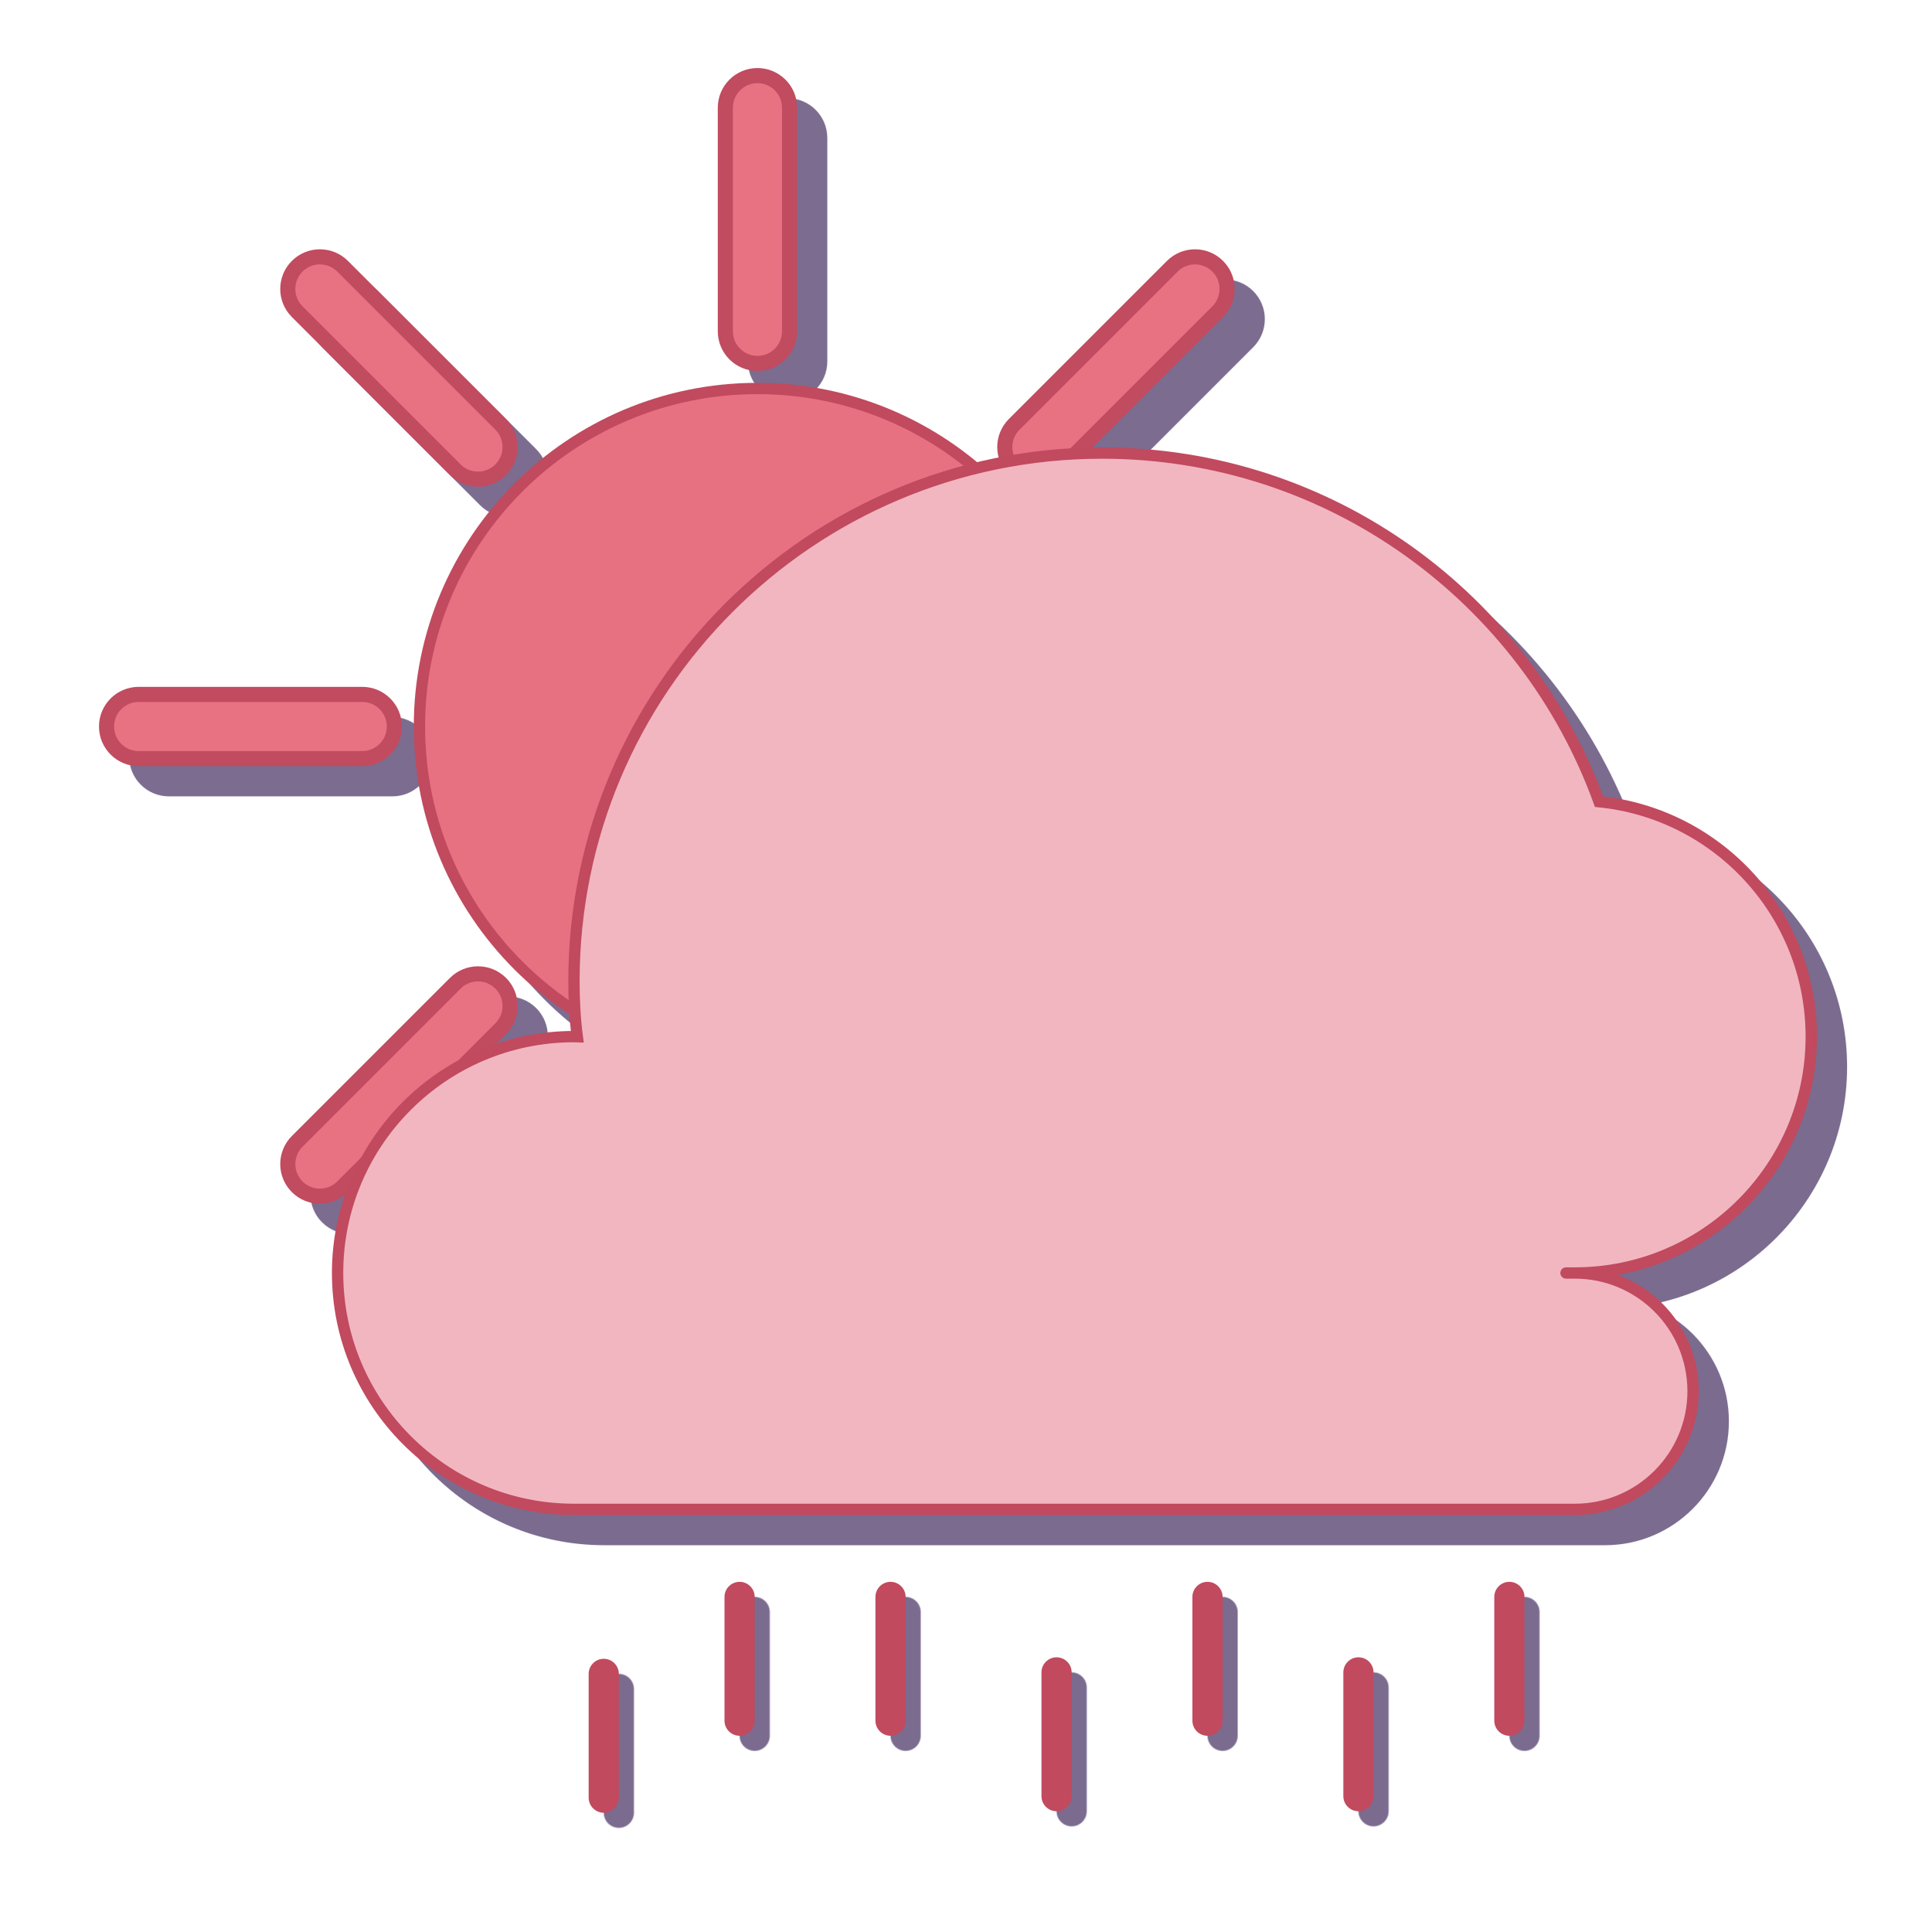
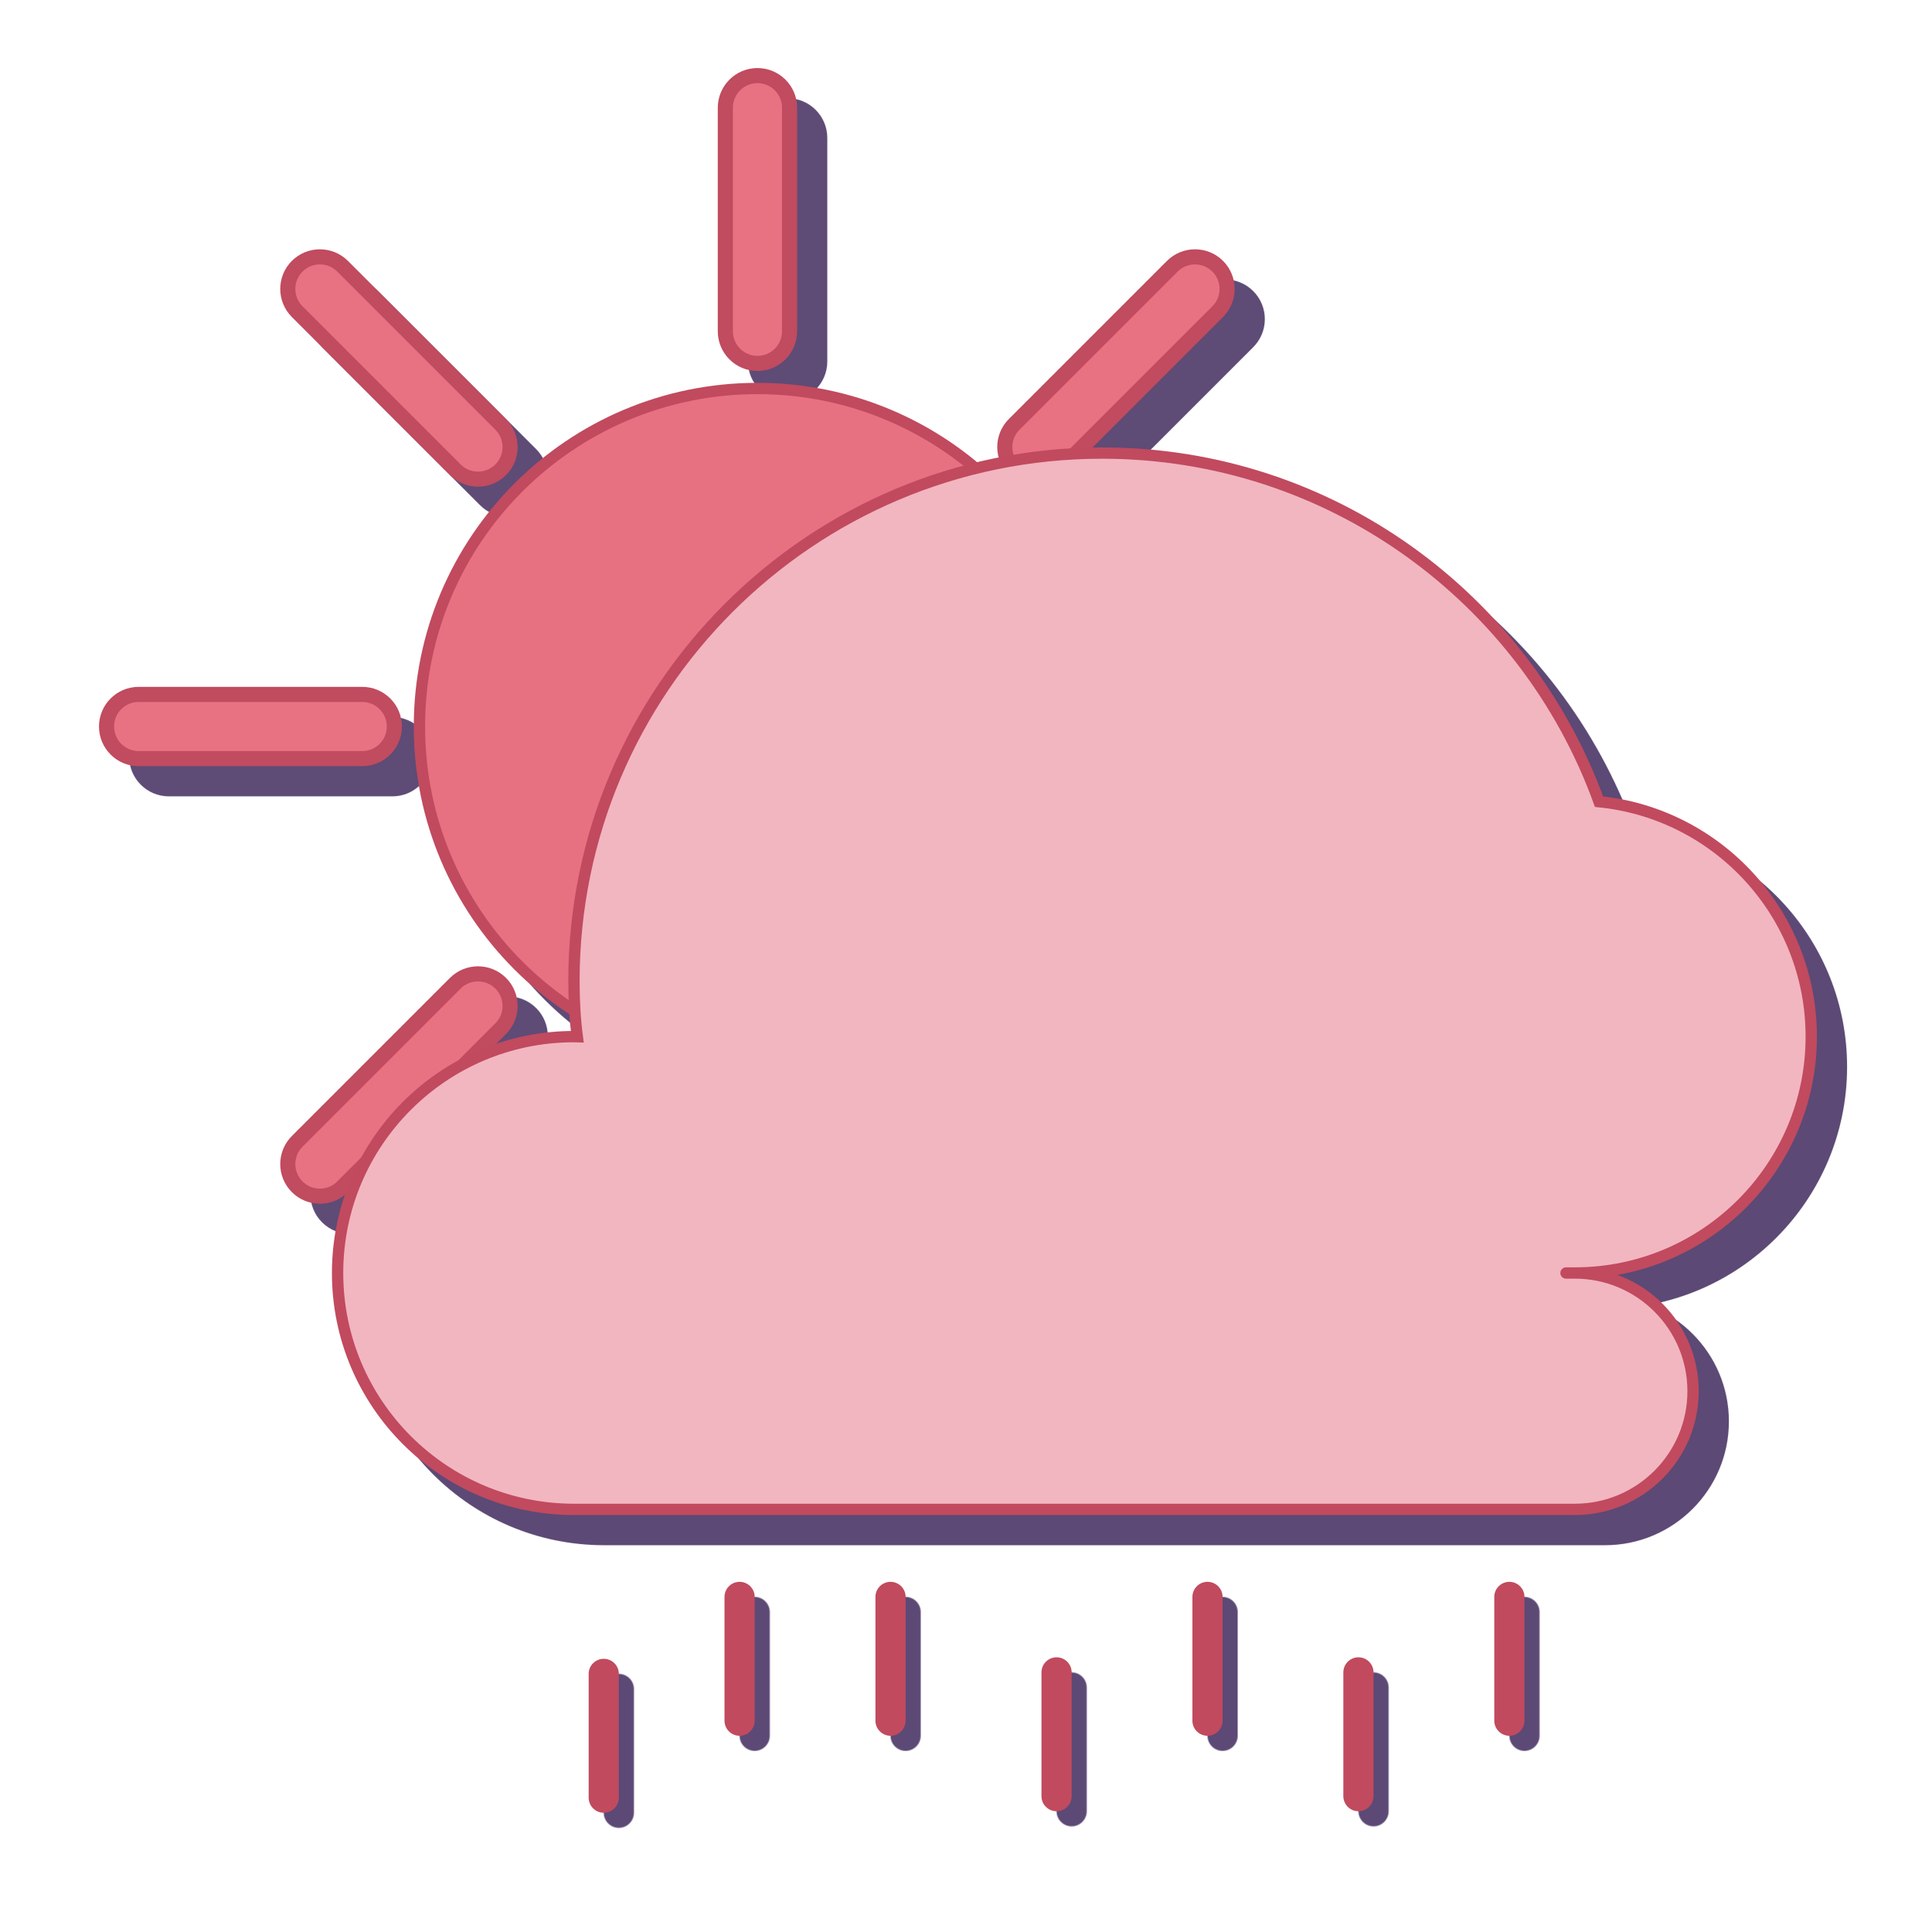
<svg xmlns="http://www.w3.org/2000/svg" style="isolation:isolate" viewBox="0 0 128 128" width="128pt" height="128pt">
  <defs>
-     <clipPath id="_clipPath_ZKhTaebEcNKbCHtat1c9jPOuJaUh706X">
+     <clipPath id="_clipPath_LDuWI4jdeisffY1DAFPiCVIUDPqXPepP">
      <rect width="128" height="128" />
    </clipPath>
  </defs>
-   <g clip-path="url(#_clipPath_ZKhTaebEcNKbCHtat1c9jPOuJaUh706X)">
-     <g style="opacity:0.99;" filter="url(#5XQk3jHVTqz35TQaXEkvVSMZjKbb4oVF)">
+   <g clip-path="url(#_clipPath_LDuWI4jdeisffY1DAFPiCVIUDPqXPepP)">
+     <g style="opacity:0.99;" filter="url(#nn5EnSfsd8hW5lBijx8ZTjMpik1Hfhhh)">
      <g>
        <path d="M 76.366 50.261 L 91.18 50.261 C 92.354 50.261 93.308 49.308 93.308 48.133 L 93.308 48.133 C 93.308 46.959 92.354 46.006 91.18 46.006 L 76.366 46.006 C 75.192 46.006 74.238 46.959 74.238 48.133 L 74.238 48.133 C 74.238 49.308 75.192 50.261 76.366 50.261 Z" style="stroke:none;fill:#F2B6C1;stroke-miterlimit:10;" />
        <path d="M 76.366 50.261 L 91.18 50.261 C 92.354 50.261 93.308 49.308 93.308 48.133 L 93.308 48.133 C 93.308 46.959 92.354 46.006 91.18 46.006 L 76.366 46.006 C 75.192 46.006 74.238 46.959 74.238 48.133 L 74.238 48.133 C 74.238 49.308 75.192 50.261 76.366 50.261 Z" style="fill:none;stroke:#E86F7F;stroke-width:1;stroke-linecap:square;stroke-miterlimit:2;" />
        <path d="M 9.186 50.261 L 24 50.261 C 25.174 50.261 26.127 49.308 26.127 48.133 L 26.127 48.133 C 26.127 46.959 25.174 46.006 24 46.006 L 9.186 46.006 C 8.011 46.006 7.058 46.959 7.058 48.133 L 7.058 48.133 C 7.058 49.308 8.011 50.261 9.186 50.261 Z" style="stroke:none;fill:#E87181;stroke-linecap:square;stroke-miterlimit:2;" />
        <path d="M 9.186 50.261 L 24 50.261 C 25.174 50.261 26.127 49.308 26.127 48.133 L 26.127 48.133 C 26.127 46.959 25.174 46.006 24 46.006 L 9.186 46.006 C 8.011 46.006 7.058 46.959 7.058 48.133 L 7.058 48.133 C 7.058 49.308 8.011 50.261 9.186 50.261 Z" style="fill:none;stroke:#C14A5E;stroke-width:1;stroke-linecap:square;stroke-miterlimit:2;" />
        <path d="M 52.311 89.131 L 52.311 74.317 C 52.311 73.142 51.357 72.189 50.183 72.189 L 50.183 72.189 C 49.009 72.189 48.055 73.142 48.055 74.317 L 48.055 89.131 C 48.055 90.305 49.009 91.258 50.183 91.258 L 50.183 91.258 C 51.357 91.258 52.311 90.305 52.311 89.131 Z" style="stroke:none;fill:#F2B6C1;stroke-linecap:square;stroke-miterlimit:2;" />
        <path d="M 52.311 89.131 L 52.311 74.317 C 52.311 73.142 51.357 72.189 50.183 72.189 L 50.183 72.189 C 49.009 72.189 48.055 73.142 48.055 74.317 L 48.055 89.131 C 48.055 90.305 49.009 91.258 50.183 91.258 L 50.183 91.258 C 51.357 91.258 52.311 90.305 52.311 89.131 Z" style="fill:none;stroke:#E86F7F;stroke-width:1;stroke-linecap:square;stroke-miterlimit:2;" />
        <path d="M 52.311 21.95 L 52.311 7.136 C 52.311 5.962 51.357 5.008 50.183 5.008 L 50.183 5.008 C 49.009 5.008 48.055 5.962 48.055 7.136 L 48.055 21.95 C 48.055 23.124 49.009 24.078 50.183 24.078 L 50.183 24.078 C 51.357 24.078 52.311 23.124 52.311 21.95 Z" style="stroke:none;fill:#E87181;stroke-linecap:square;stroke-miterlimit:2;" />
        <path d="M 52.311 21.95 L 52.311 7.136 C 52.311 5.962 51.357 5.008 50.183 5.008 L 50.183 5.008 C 49.009 5.008 48.055 5.962 48.055 7.136 L 48.055 21.95 C 48.055 23.124 49.009 24.078 50.183 24.078 L 50.183 24.078 C 51.357 24.078 52.311 23.124 52.311 21.95 Z" style="fill:none;stroke:#C14A5E;stroke-width:1;stroke-linecap:square;stroke-miterlimit:2;" />
      </g>
      <g>
        <path d="M 70.202 31.123 L 80.677 20.648 C 81.507 19.818 81.507 18.47 80.677 17.639 L 80.677 17.639 C 79.846 16.809 78.498 16.809 77.668 17.639 L 67.193 28.114 C 66.362 28.945 66.362 30.293 67.193 31.123 L 67.193 31.123 C 68.023 31.954 69.371 31.954 70.202 31.123 Z" style="stroke:none;fill:#E87181;stroke-linecap:square;stroke-miterlimit:2;" />
        <path d="M 70.202 31.123 L 80.677 20.648 C 81.507 19.818 81.507 18.47 80.677 17.639 L 80.677 17.639 C 79.846 16.809 78.498 16.809 77.668 17.639 L 67.193 28.114 C 66.362 28.945 66.362 30.293 67.193 31.123 L 67.193 31.123 C 68.023 31.954 69.371 31.954 70.202 31.123 Z" style="fill:none;stroke:#C14A5E;stroke-width:1;stroke-linecap:square;stroke-miterlimit:2;" />
        <path d="M 22.698 78.627 L 33.173 68.152 C 34.003 67.322 34.003 65.974 33.173 65.143 L 33.173 65.143 C 32.343 64.313 30.994 64.313 30.164 65.143 L 19.689 75.618 C 18.859 76.449 18.859 77.797 19.689 78.627 L 19.689 78.627 C 20.519 79.458 21.868 79.458 22.698 78.627 Z" style="stroke:none;fill:#E87181;stroke-linecap:square;stroke-miterlimit:2;" />
        <path d="M 22.698 78.627 L 33.173 68.152 C 34.003 67.322 34.003 65.974 33.173 65.143 L 33.173 65.143 C 32.343 64.313 30.994 64.313 30.164 65.143 L 19.689 75.618 C 18.859 76.449 18.859 77.797 19.689 78.627 L 19.689 78.627 C 20.519 79.458 21.868 79.458 22.698 78.627 Z" style="fill:none;stroke:#C14A5E;stroke-width:1;stroke-linecap:square;stroke-miterlimit:2;" />
        <path d="M 80.677 75.618 L 70.202 65.143 C 69.371 64.313 68.023 64.313 67.193 65.143 L 67.193 65.143 C 66.362 65.974 66.362 67.322 67.193 68.152 L 77.668 78.627 C 78.498 79.458 79.846 79.458 80.677 78.627 L 80.677 78.627 C 81.507 77.797 81.507 76.449 80.677 75.618 Z" style="stroke:none;fill:#F2B6C1;stroke-linecap:square;stroke-miterlimit:2;" />
        <path d="M 80.677 75.618 L 70.202 65.143 C 69.371 64.313 68.023 64.313 67.193 65.143 L 67.193 65.143 C 66.362 65.974 66.362 67.322 67.193 68.152 L 77.668 78.627 C 78.498 79.458 79.846 79.458 80.677 78.627 L 80.677 78.627 C 81.507 77.797 81.507 76.449 80.677 75.618 Z" style="fill:none;stroke:#E86F7F;stroke-width:1;stroke-linecap:square;stroke-miterlimit:2;" />
        <path d="M 33.173 28.114 L 22.698 17.639 C 21.868 16.809 20.519 16.809 19.689 17.639 L 19.689 17.639 C 18.859 18.47 18.859 19.818 19.689 20.648 L 30.164 31.123 C 30.994 31.954 32.343 31.954 33.173 31.123 L 33.173 31.123 C 34.003 30.293 34.003 28.945 33.173 28.114 Z" style="stroke:none;fill:#E87181;stroke-linecap:square;stroke-miterlimit:2;" />
        <path d="M 33.173 28.114 L 22.698 17.639 C 21.868 16.809 20.519 16.809 19.689 17.639 L 19.689 17.639 C 18.859 18.47 18.859 19.818 19.689 20.648 L 30.164 31.123 C 30.994 31.954 32.343 31.954 33.173 31.123 L 33.173 31.123 C 34.003 30.293 34.003 28.945 33.173 28.114 Z" style="fill:none;stroke:#C14A5E;stroke-width:1;stroke-linecap:square;stroke-miterlimit:2;" />
      </g>
      <circle vector-effect="non-scaling-stroke" cx="50.183" cy="48.133" r="22.394" fill="rgb(232,112,128)" stroke-width="1" stroke="rgb(193,73,93)" stroke-linejoin="miter" stroke-linecap="square" stroke-miterlimit="3" />
    </g>
    <defs>
-       <filter id="5XQk3jHVTqz35TQaXEkvVSMZjKbb4oVF" x="-200%" y="-200%" width="400%" height="400%" filterUnits="objectBoundingBox" color-interpolation-filters="sRGB">
+       <filter id="nn5EnSfsd8hW5lBijx8ZTjMpik1Hfhhh" x="-200%" y="-200%" width="400%" height="400%" filterUnits="objectBoundingBox" color-interpolation-filters="sRGB">
        <feGaussianBlur in="SourceGraphic" stdDeviation="0" />
        <feOffset dx="2" dy="2" result="pf_100_offsetBlur" />
-         <feFlood flood-color="#341C53" flood-opacity="0.65" />
+         <feFlood flood-color="#341C53" flood-opacity="0.8" />
        <feComposite in2="pf_100_offsetBlur" operator="in" result="pf_100_dropShadow" />
        <feBlend in="SourceGraphic" in2="pf_100_dropShadow" mode="normal" />
      </filter>
    </defs>
    <defs>
-       <filter id="Xz1NeL3x24h3jEaQOA6X6pf4sarnDap6" x="-200%" y="-200%" width="400%" height="400%" filterUnits="objectBoundingBox" color-interpolation-filters="sRGB">
+       <filter id="d1dDHT9AL7Pot195uthgoCrQglEyaZbJ" x="-200%" y="-200%" width="400%" height="400%" filterUnits="objectBoundingBox" color-interpolation-filters="sRGB">
        <feGaussianBlur in="SourceGraphic" stdDeviation="0" />
        <feOffset dx="2" dy="2" result="pf_100_offsetBlur" />
-         <feFlood flood-color="#341C53" flood-opacity="0.65" />
+         <feFlood flood-color="#341C53" flood-opacity="0.8" />
        <feComposite in2="pf_100_offsetBlur" operator="in" result="pf_100_dropShadow" />
        <feBlend in="SourceGraphic" in2="pf_100_dropShadow" mode="normal" />
      </filter>
    </defs>
-     <g filter="url(#Xz1NeL3x24h3jEaQOA6X6pf4sarnDap6)">
+     <g filter="url(#d1dDHT9AL7Pot195uthgoCrQglEyaZbJ)">
      <path d=" M 38.026 100 C 29.383 100 22.366 92.983 22.366 84.339 C 22.366 75.696 29.383 68.679 38.026 68.679 C 38.1 68.679 38.174 68.679 38.247 68.682 C 38.091 67.481 38.026 66.252 38.026 65.008 C 38.026 45.696 53.706 30.017 73.018 30.017 C 88.156 30.017 101.062 39.65 105.94 53.113 C 113.835 53.904 120 60.577 120 68.679 C 120 77.322 112.983 84.339 104.339 84.339 L 104.339 84.339 L 104.339 84.339 C 103.63 84.339 103.485 84.339 104.339 84.339 L 104.339 84.339 C 108.661 84.339 112.17 87.848 112.17 92.17 C 112.17 96.491 108.661 100 104.339 100 L 104.339 100 Q 38.475 100 38.026 100 Z " fill="rgb(242,182,193)" vector-effect="non-scaling-stroke" stroke-width="1" stroke="rgb(193,74,94)" stroke-linejoin="miter" stroke-linecap="square" stroke-miterlimit="3" />
    </g>
    <defs>
-       <filter id="qKZWK5PS438qBbf7nfQsTMbYLT9sJ3xQ" x="-200%" y="-200%" width="400%" height="400%" filterUnits="objectBoundingBox" color-interpolation-filters="sRGB">
+       <filter id="Uv64waCwkpgxcYd88PyZtmx3Dzu15v4Y" x="-200%" y="-200%" width="400%" height="400%" filterUnits="objectBoundingBox" color-interpolation-filters="sRGB">
        <feGaussianBlur in="SourceGraphic" stdDeviation="0" />
        <feOffset dx="1" dy="1" result="pf_100_offsetBlur" />
-         <feFlood flood-color="#341C53" flood-opacity="0.65" />
+         <feFlood flood-color="#341C53" flood-opacity="0.8" />
        <feComposite in2="pf_100_offsetBlur" operator="in" result="pf_100_dropShadow" />
        <feBlend in="SourceGraphic" in2="pf_100_dropShadow" mode="normal" />
      </filter>
    </defs>
-     <g filter="url(#qKZWK5PS438qBbf7nfQsTMbYLT9sJ3xQ)">
+     <g filter="url(#Uv64waCwkpgxcYd88PyZtmx3Dzu15v4Y)">
      <path d="M 49 104.8 L 49 104.8 C 49.552 104.8 50 105.248 50 105.8 L 50 114 C 50 114.552 49.552 115 49 115 L 49 115 C 48.448 115 48 114.552 48 114 L 48 105.8 C 48 105.248 48.448 104.8 49 104.8 Z" style="stroke:none;fill:#C14A5E;stroke-linecap:square;stroke-miterlimit:2;" />
    </g>
    <defs>
-       <filter id="NCky2VAGT5ii9q7FaYJLcVQQKCSnv74s" x="-200%" y="-200%" width="400%" height="400%" filterUnits="objectBoundingBox" color-interpolation-filters="sRGB">
+       <filter id="T2byQpqXhROUUCtGJPOs50eqDcFc1uQQ" x="-200%" y="-200%" width="400%" height="400%" filterUnits="objectBoundingBox" color-interpolation-filters="sRGB">
        <feGaussianBlur in="SourceGraphic" stdDeviation="0" />
        <feOffset dx="1" dy="1" result="pf_100_offsetBlur" />
-         <feFlood flood-color="#341C53" flood-opacity="0.65" />
+         <feFlood flood-color="#341C53" flood-opacity="0.8" />
        <feComposite in2="pf_100_offsetBlur" operator="in" result="pf_100_dropShadow" />
        <feBlend in="SourceGraphic" in2="pf_100_dropShadow" mode="normal" />
      </filter>
    </defs>
-     <g filter="url(#NCky2VAGT5ii9q7FaYJLcVQQKCSnv74s)">
+     <g filter="url(#T2byQpqXhROUUCtGJPOs50eqDcFc1uQQ)">
      <path d="M 40 109.9 L 40 109.9 C 40.552 109.9 41 110.348 41 110.9 L 41 119.1 C 41 119.652 40.552 120.1 40 120.1 L 40 120.1 C 39.448 120.1 39 119.652 39 119.1 L 39 110.9 C 39 110.348 39.448 109.9 40 109.9 Z" style="stroke:none;fill:#C14A5E;stroke-linecap:square;stroke-miterlimit:2;" />
    </g>
    <defs>
-       <filter id="k5yP4KyMtYHBR9TSsK2qI6bZtyOOrexC" x="-200%" y="-200%" width="400%" height="400%" filterUnits="objectBoundingBox" color-interpolation-filters="sRGB">
+       <filter id="X9oZdMHyCMiYD0cq6KKA3bVE3Lb4i5Sq" x="-200%" y="-200%" width="400%" height="400%" filterUnits="objectBoundingBox" color-interpolation-filters="sRGB">
        <feGaussianBlur in="SourceGraphic" stdDeviation="0" />
        <feOffset dx="1" dy="1" result="pf_100_offsetBlur" />
-         <feFlood flood-color="#341C53" flood-opacity="0.65" />
+         <feFlood flood-color="#341C53" flood-opacity="0.8" />
        <feComposite in2="pf_100_offsetBlur" operator="in" result="pf_100_dropShadow" />
        <feBlend in="SourceGraphic" in2="pf_100_dropShadow" mode="normal" />
      </filter>
    </defs>
-     <g filter="url(#k5yP4KyMtYHBR9TSsK2qI6bZtyOOrexC)">
+     <g filter="url(#X9oZdMHyCMiYD0cq6KKA3bVE3Lb4i5Sq)">
      <path d="M 70 109.8 L 70 109.8 C 70.552 109.8 71 110.248 71 110.8 L 71 119 C 71 119.552 70.552 120 70 120 L 70 120 C 69.448 120 69 119.552 69 119 L 69 110.8 C 69 110.248 69.448 109.8 70 109.8 Z" style="stroke:none;fill:#C14A5E;stroke-linecap:square;stroke-miterlimit:2;" />
    </g>
    <defs>
-       <filter id="RxEq1qQPDzx9awusc1uifJFPdsbxVk7z" x="-200%" y="-200%" width="400%" height="400%" filterUnits="objectBoundingBox" color-interpolation-filters="sRGB">
+       <filter id="ZH4kPJZ6vYAhs1mjbRT9wUWYuVzNgcFa" x="-200%" y="-200%" width="400%" height="400%" filterUnits="objectBoundingBox" color-interpolation-filters="sRGB">
        <feGaussianBlur in="SourceGraphic" stdDeviation="0" />
        <feOffset dx="1" dy="1" result="pf_100_offsetBlur" />
-         <feFlood flood-color="#341C53" flood-opacity="0.65" />
+         <feFlood flood-color="#341C53" flood-opacity="0.8" />
        <feComposite in2="pf_100_offsetBlur" operator="in" result="pf_100_dropShadow" />
        <feBlend in="SourceGraphic" in2="pf_100_dropShadow" mode="normal" />
      </filter>
    </defs>
-     <g filter="url(#RxEq1qQPDzx9awusc1uifJFPdsbxVk7z)">
+     <g filter="url(#ZH4kPJZ6vYAhs1mjbRT9wUWYuVzNgcFa)">
      <path d="M 90 109.8 L 90 109.8 C 90.552 109.8 91 110.248 91 110.8 L 91 119 C 91 119.552 90.552 120 90 120 L 90 120 C 89.448 120 89 119.552 89 119 L 89 110.8 C 89 110.248 89.448 109.8 90 109.8 Z" style="stroke:none;fill:#C14A5E;stroke-linecap:square;stroke-miterlimit:2;" />
    </g>
    <defs>
-       <filter id="5rzOE8g9LXDKhtcwmATkCy7JRtYSXuGM" x="-200%" y="-200%" width="400%" height="400%" filterUnits="objectBoundingBox" color-interpolation-filters="sRGB">
+       <filter id="TvPMvMA6OM4jWmUlsHPvjsfbNZHbUUhd" x="-200%" y="-200%" width="400%" height="400%" filterUnits="objectBoundingBox" color-interpolation-filters="sRGB">
        <feGaussianBlur in="SourceGraphic" stdDeviation="0" />
        <feOffset dx="1" dy="1" result="pf_100_offsetBlur" />
-         <feFlood flood-color="#341C53" flood-opacity="0.65" />
+         <feFlood flood-color="#341C53" flood-opacity="0.8" />
        <feComposite in2="pf_100_offsetBlur" operator="in" result="pf_100_dropShadow" />
        <feBlend in="SourceGraphic" in2="pf_100_dropShadow" mode="normal" />
      </filter>
    </defs>
-     <g filter="url(#5rzOE8g9LXDKhtcwmATkCy7JRtYSXuGM)">
+     <g filter="url(#TvPMvMA6OM4jWmUlsHPvjsfbNZHbUUhd)">
      <path d="M 59 104.8 L 59 104.8 C 59.552 104.8 60 105.248 60 105.8 L 60 114 C 60 114.552 59.552 115 59 115 L 59 115 C 58.448 115 58 114.552 58 114 L 58 105.8 C 58 105.248 58.448 104.8 59 104.8 Z" style="stroke:none;fill:#C14A5E;stroke-linecap:square;stroke-miterlimit:2;" />
    </g>
    <defs>
-       <filter id="gs3CuGhTBZqhhGPfgnVxWPQ8wwofgF2R" x="-200%" y="-200%" width="400%" height="400%" filterUnits="objectBoundingBox" color-interpolation-filters="sRGB">
+       <filter id="KIQ1UCGaIT6sFKAed6aP7k2MpEwGQpbT" x="-200%" y="-200%" width="400%" height="400%" filterUnits="objectBoundingBox" color-interpolation-filters="sRGB">
        <feGaussianBlur in="SourceGraphic" stdDeviation="0" />
        <feOffset dx="1" dy="1" result="pf_100_offsetBlur" />
-         <feFlood flood-color="#341C53" flood-opacity="0.65" />
+         <feFlood flood-color="#341C53" flood-opacity="0.8" />
        <feComposite in2="pf_100_offsetBlur" operator="in" result="pf_100_dropShadow" />
        <feBlend in="SourceGraphic" in2="pf_100_dropShadow" mode="normal" />
      </filter>
    </defs>
-     <g filter="url(#gs3CuGhTBZqhhGPfgnVxWPQ8wwofgF2R)">
+     <g filter="url(#KIQ1UCGaIT6sFKAed6aP7k2MpEwGQpbT)">
      <path d="M 100 104.8 L 100 104.8 C 100.552 104.8 101 105.248 101 105.8 L 101 114 C 101 114.552 100.552 115 100 115 L 100 115 C 99.448 115 99 114.552 99 114 L 99 105.8 C 99 105.248 99.448 104.8 100 104.8 Z" style="stroke:none;fill:#C14A5E;stroke-linecap:square;stroke-miterlimit:2;" />
    </g>
    <defs>
-       <filter id="uVdZjvf2BPvl4yB7sWe06koDTrHbYEW8" x="-200%" y="-200%" width="400%" height="400%" filterUnits="objectBoundingBox" color-interpolation-filters="sRGB">
+       <filter id="xcSauxAOtjVVlZWNEPWi0Y715O9t4maS" x="-200%" y="-200%" width="400%" height="400%" filterUnits="objectBoundingBox" color-interpolation-filters="sRGB">
        <feGaussianBlur in="SourceGraphic" stdDeviation="0" />
        <feOffset dx="1" dy="1" result="pf_100_offsetBlur" />
-         <feFlood flood-color="#341C53" flood-opacity="0.65" />
+         <feFlood flood-color="#341C53" flood-opacity="0.8" />
        <feComposite in2="pf_100_offsetBlur" operator="in" result="pf_100_dropShadow" />
        <feBlend in="SourceGraphic" in2="pf_100_dropShadow" mode="normal" />
      </filter>
    </defs>
-     <g filter="url(#uVdZjvf2BPvl4yB7sWe06koDTrHbYEW8)">
+     <g filter="url(#xcSauxAOtjVVlZWNEPWi0Y715O9t4maS)">
      <path d="M 80 104.8 L 80 104.8 C 80.552 104.8 81 105.248 81 105.8 L 81 114 C 81 114.552 80.552 115 80 115 L 80 115 C 79.448 115 79 114.552 79 114 L 79 105.8 C 79 105.248 79.448 104.8 80 104.8 Z" style="stroke:none;fill:#C14A5E;stroke-linecap:square;stroke-miterlimit:2;" />
    </g>
  </g>
</svg>
